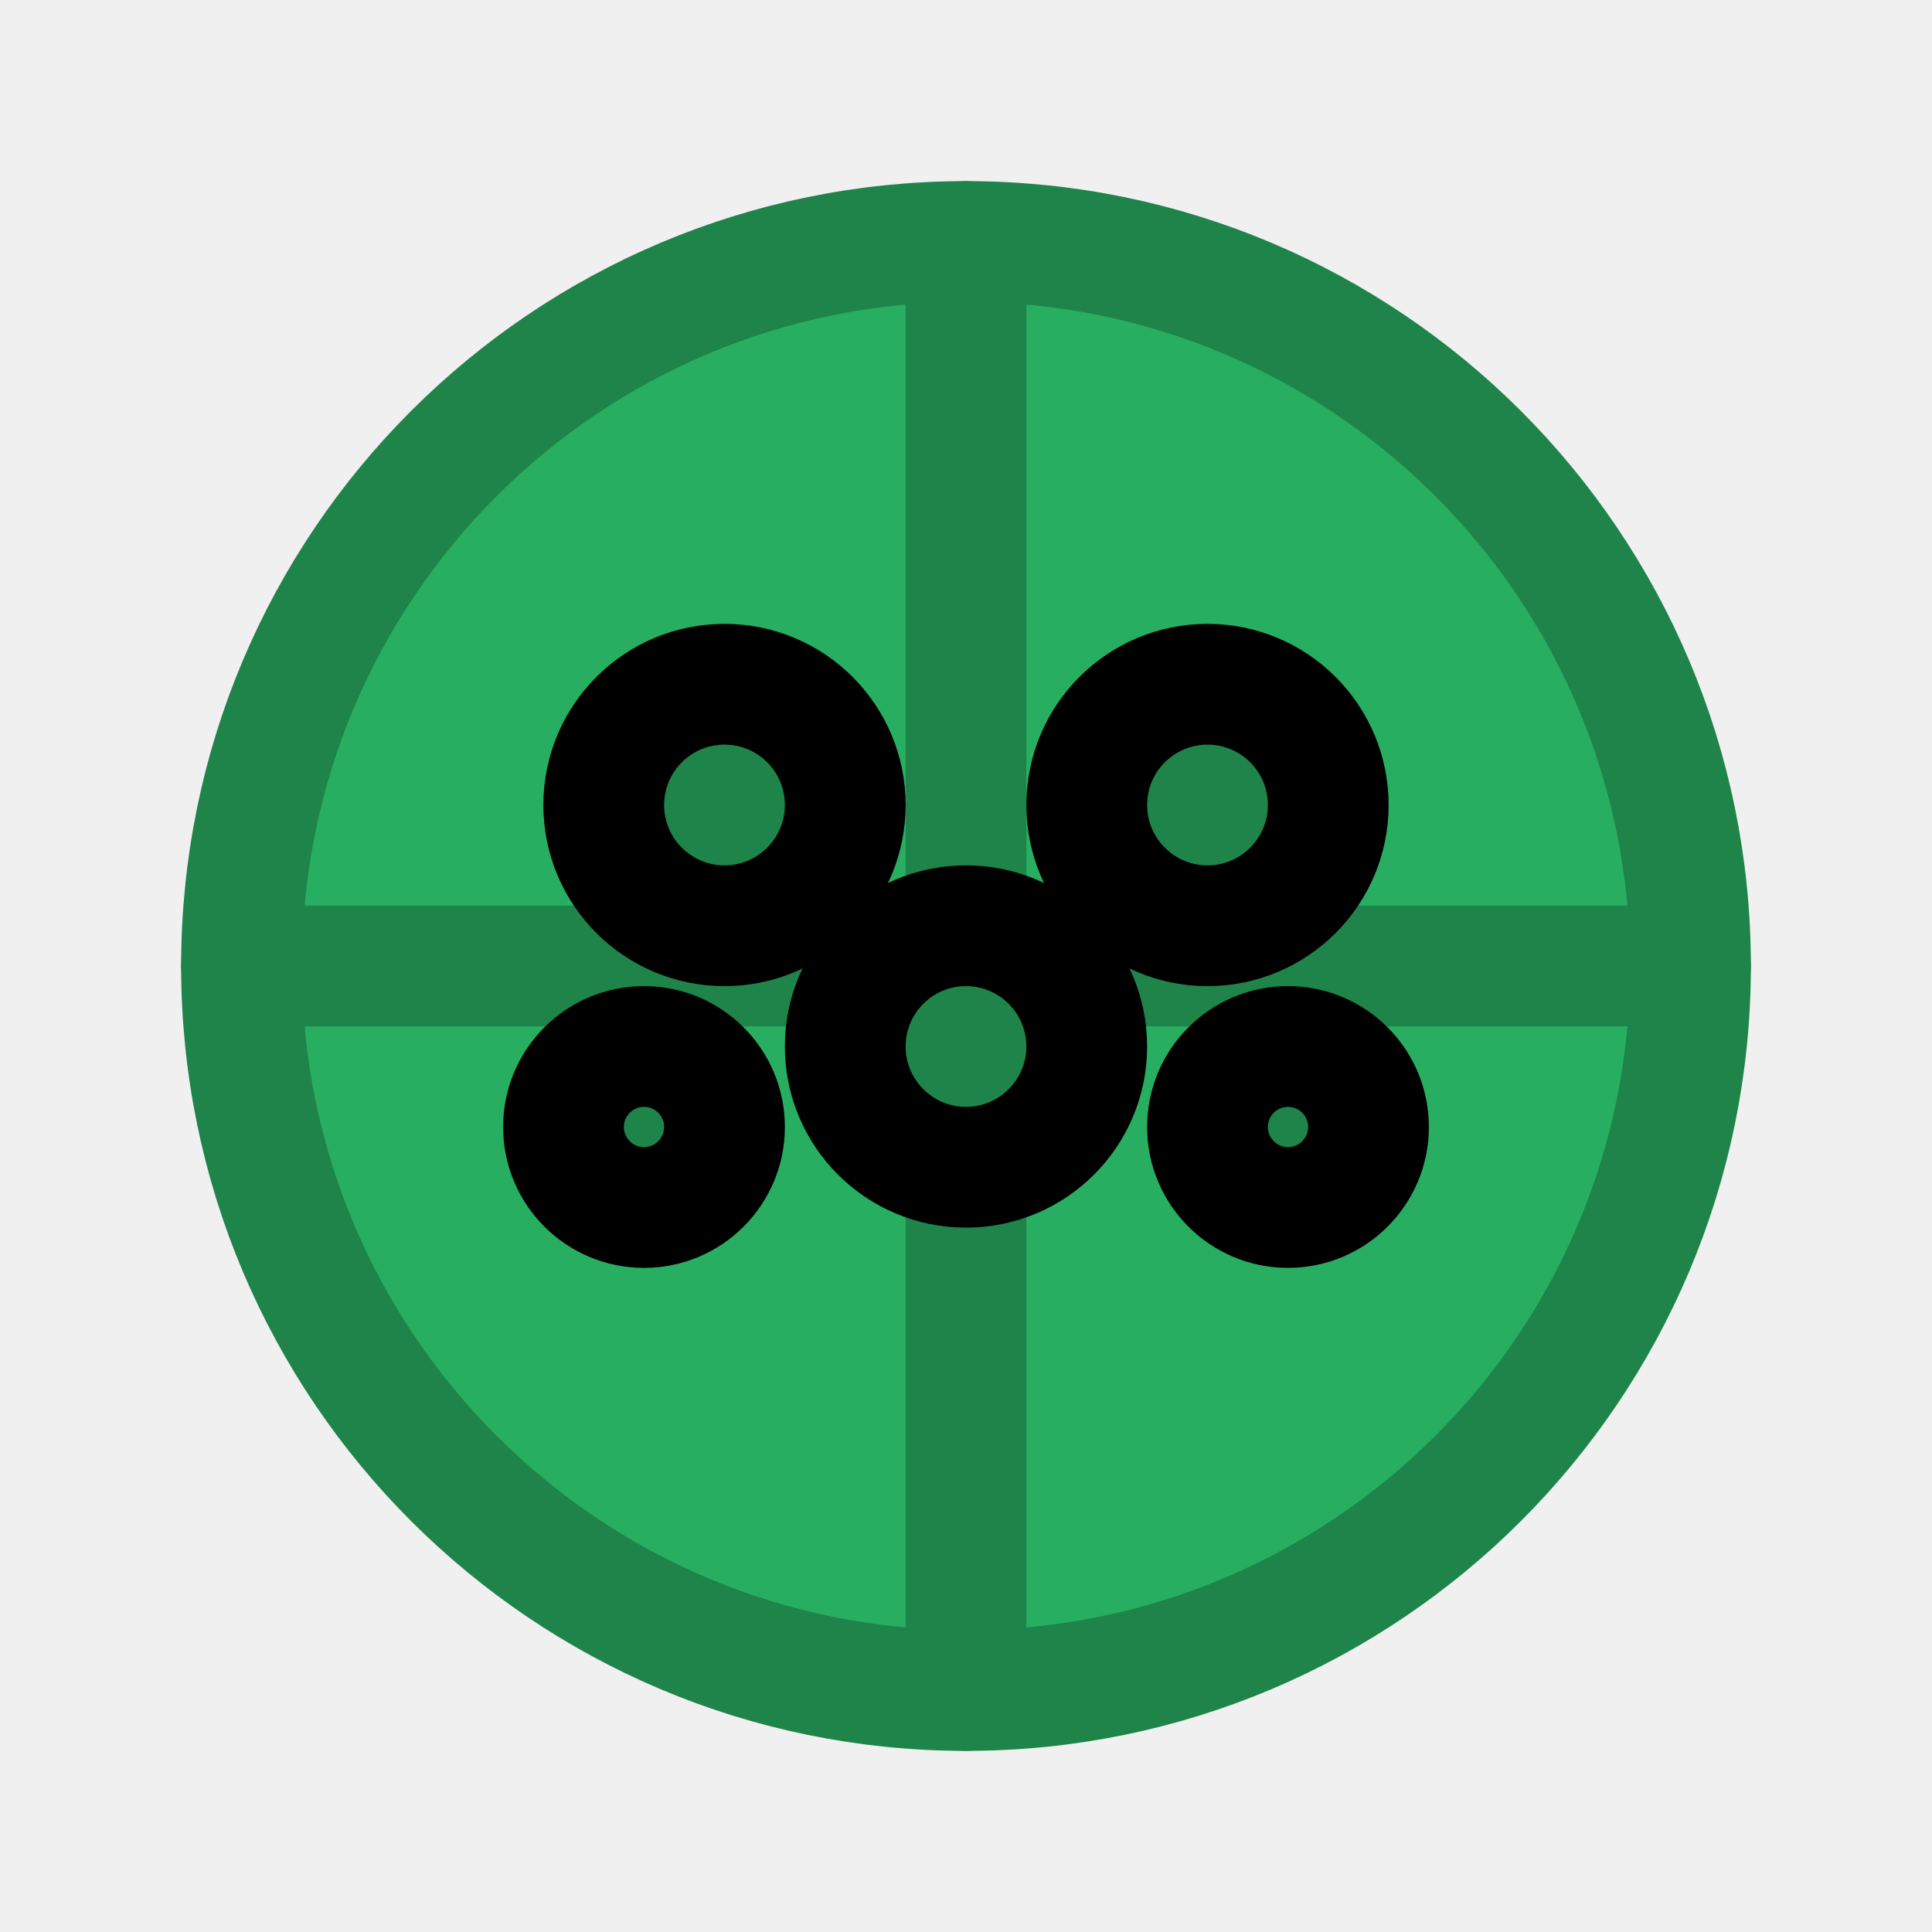
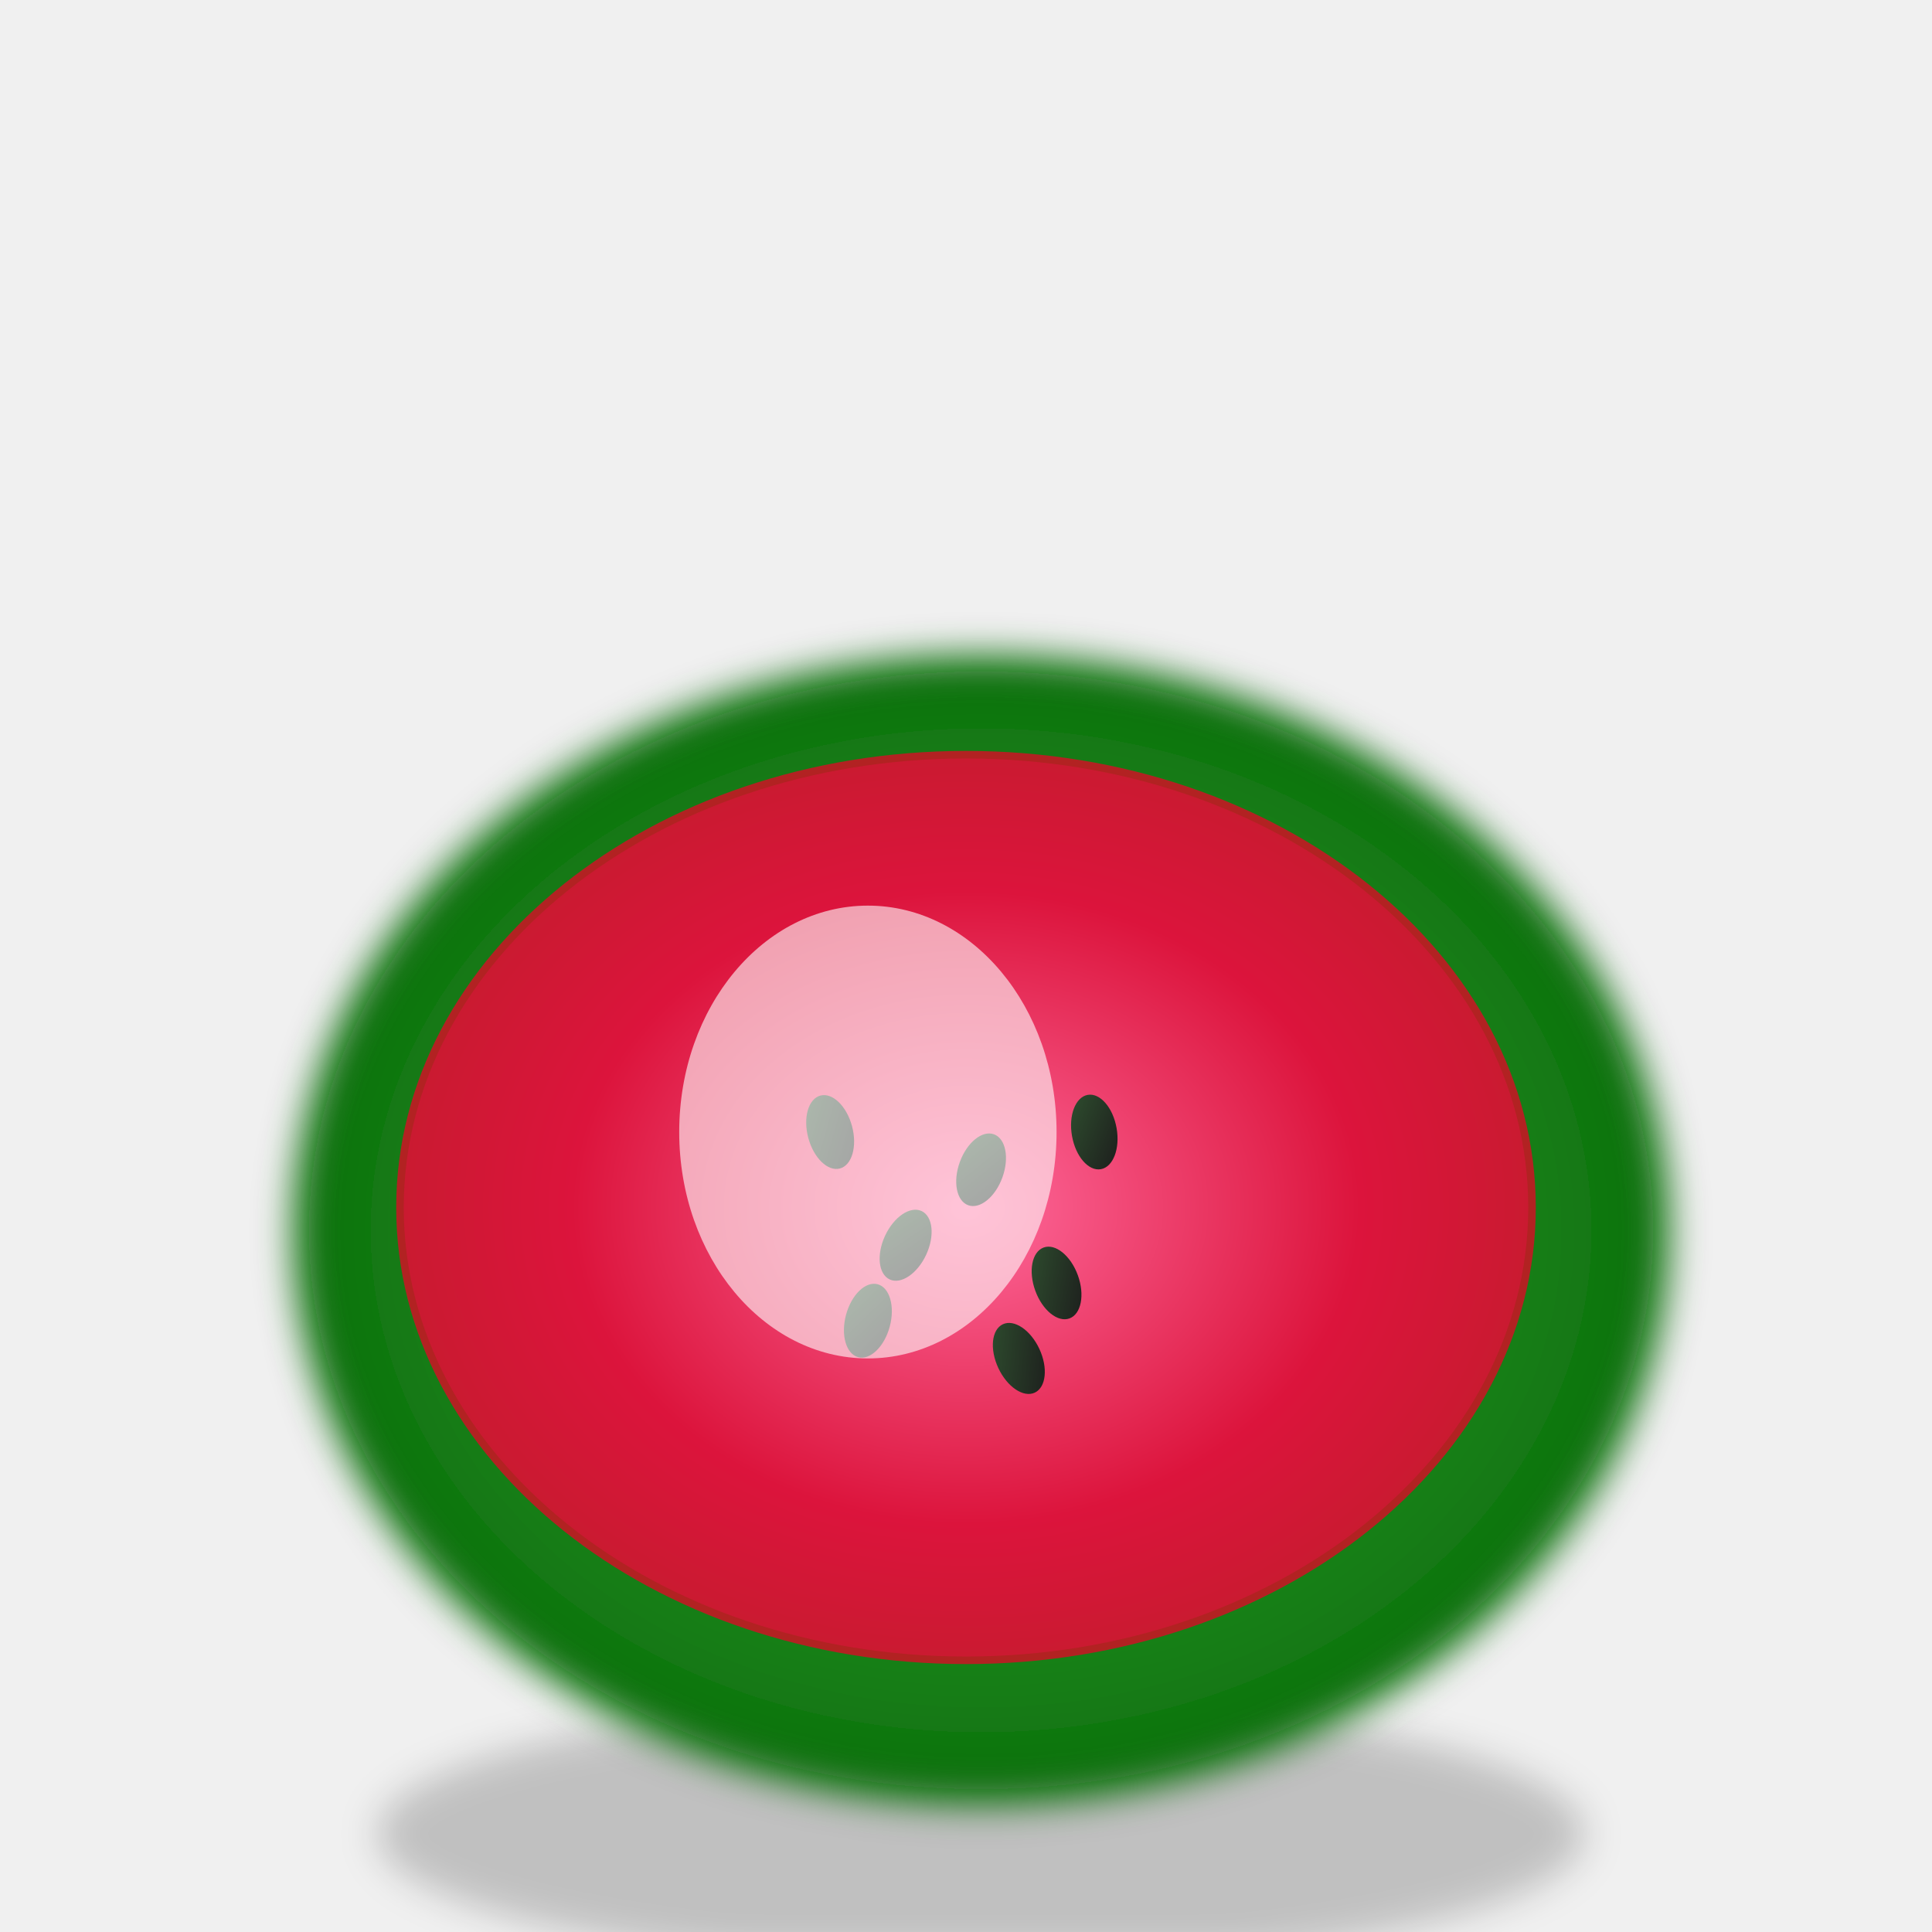
- <svg xmlns="http://www.w3.org/2000/svg" viewBox="0 0 24 24" fill="none" stroke="currentColor" stroke-width="1.5" stroke-linecap="round" stroke-linejoin="round">
-   <circle cx="12" cy="12" r="9" fill="#27ae60" stroke="#1e8449" />
-   <path d="M12 3v18M3 12h18" stroke="#1e8449" stroke-width="1.5" />
-   <circle cx="9" cy="10" r="1.5" fill="#1e8449" />
-   <circle cx="15" cy="10" r="1.5" fill="#1e8449" />
-   <circle cx="12" cy="13" r="1.5" fill="#1e8449" />
-   <circle cx="8" cy="14" r="1" fill="#1e8449" />
-   <circle cx="16" cy="14" r="1" fill="#1e8449" />
+ <svg xmlns="http://www.w3.org/2000/svg" viewBox="0 0 512 512" width="512" height="512">
+   <defs>
+     <radialGradient id="watermelon-rind" cx="0.5" cy="0.5" r="0.6">
+       <stop offset="0%" stop-color="#90EE90" />
+       <stop offset="50%" stop-color="#228B22" />
+       <stop offset="100%" stop-color="#006400" />
+     </radialGradient>
+     <radialGradient id="watermelon-flesh" cx="0.5" cy="0.5" r="0.7">
+       <stop offset="0%" stop-color="#FF6B9D" />
+       <stop offset="50%" stop-color="#DC143C" />
+       <stop offset="100%" stop-color="#B22222" />
+     </radialGradient>
+     <linearGradient id="watermelon-seed" x1="0" y1="0" x2="1" y2="1">
+       <stop offset="0%" stop-color="#2F4F2F" />
+       <stop offset="100%" stop-color="#1C1C1C" />
+     </linearGradient>
+     <filter id="watermelon-shadow">
+       <feGaussianBlur stdDeviation="5" result="coloredBlur" />
+       <feOffset in="coloredBlur" dx="4" dy="6" />
+     </filter>
+   </defs>
+   <ellipse cx="256" cy="480" rx="160" ry="35" fill="#000000" opacity="0.2" filter="url(#watermelon-shadow)" />
+   <ellipse cx="256" cy="320" rx="180" ry="150" fill="url(#watermelon-rind)" stroke="#006400" stroke-width="4" filter="url(#watermelon-shadow)" />
+   <ellipse cx="256" cy="320" rx="150" ry="120" fill="url(#watermelon-flesh)" stroke="#B22222" stroke-width="2" />
+   <ellipse cx="220" cy="300" rx="6" ry="10" fill="url(#watermelon-seed)" transform="rotate(-15 220 300)" />
+   <ellipse cx="260" cy="310" rx="6" ry="10" fill="url(#watermelon-seed)" transform="rotate(20 260 310)" />
+   <ellipse cx="290" cy="300" rx="6" ry="10" fill="url(#watermelon-seed)" transform="rotate(-10 290 300)" />
+   <ellipse cx="240" cy="330" rx="6" ry="10" fill="url(#watermelon-seed)" transform="rotate(25 240 330)" />
+   <ellipse cx="280" cy="340" rx="6" ry="10" fill="url(#watermelon-seed)" transform="rotate(-20 280 340)" />
+   <ellipse cx="230" cy="350" rx="6" ry="10" fill="url(#watermelon-seed)" transform="rotate(15 230 350)" />
+   <ellipse cx="270" cy="360" rx="6" ry="10" fill="url(#watermelon-seed)" transform="rotate(-25 270 360)" />
+   <ellipse cx="230" cy="300" rx="50" ry="60" fill="#FFFFFF" opacity="0.6" />
</svg>
